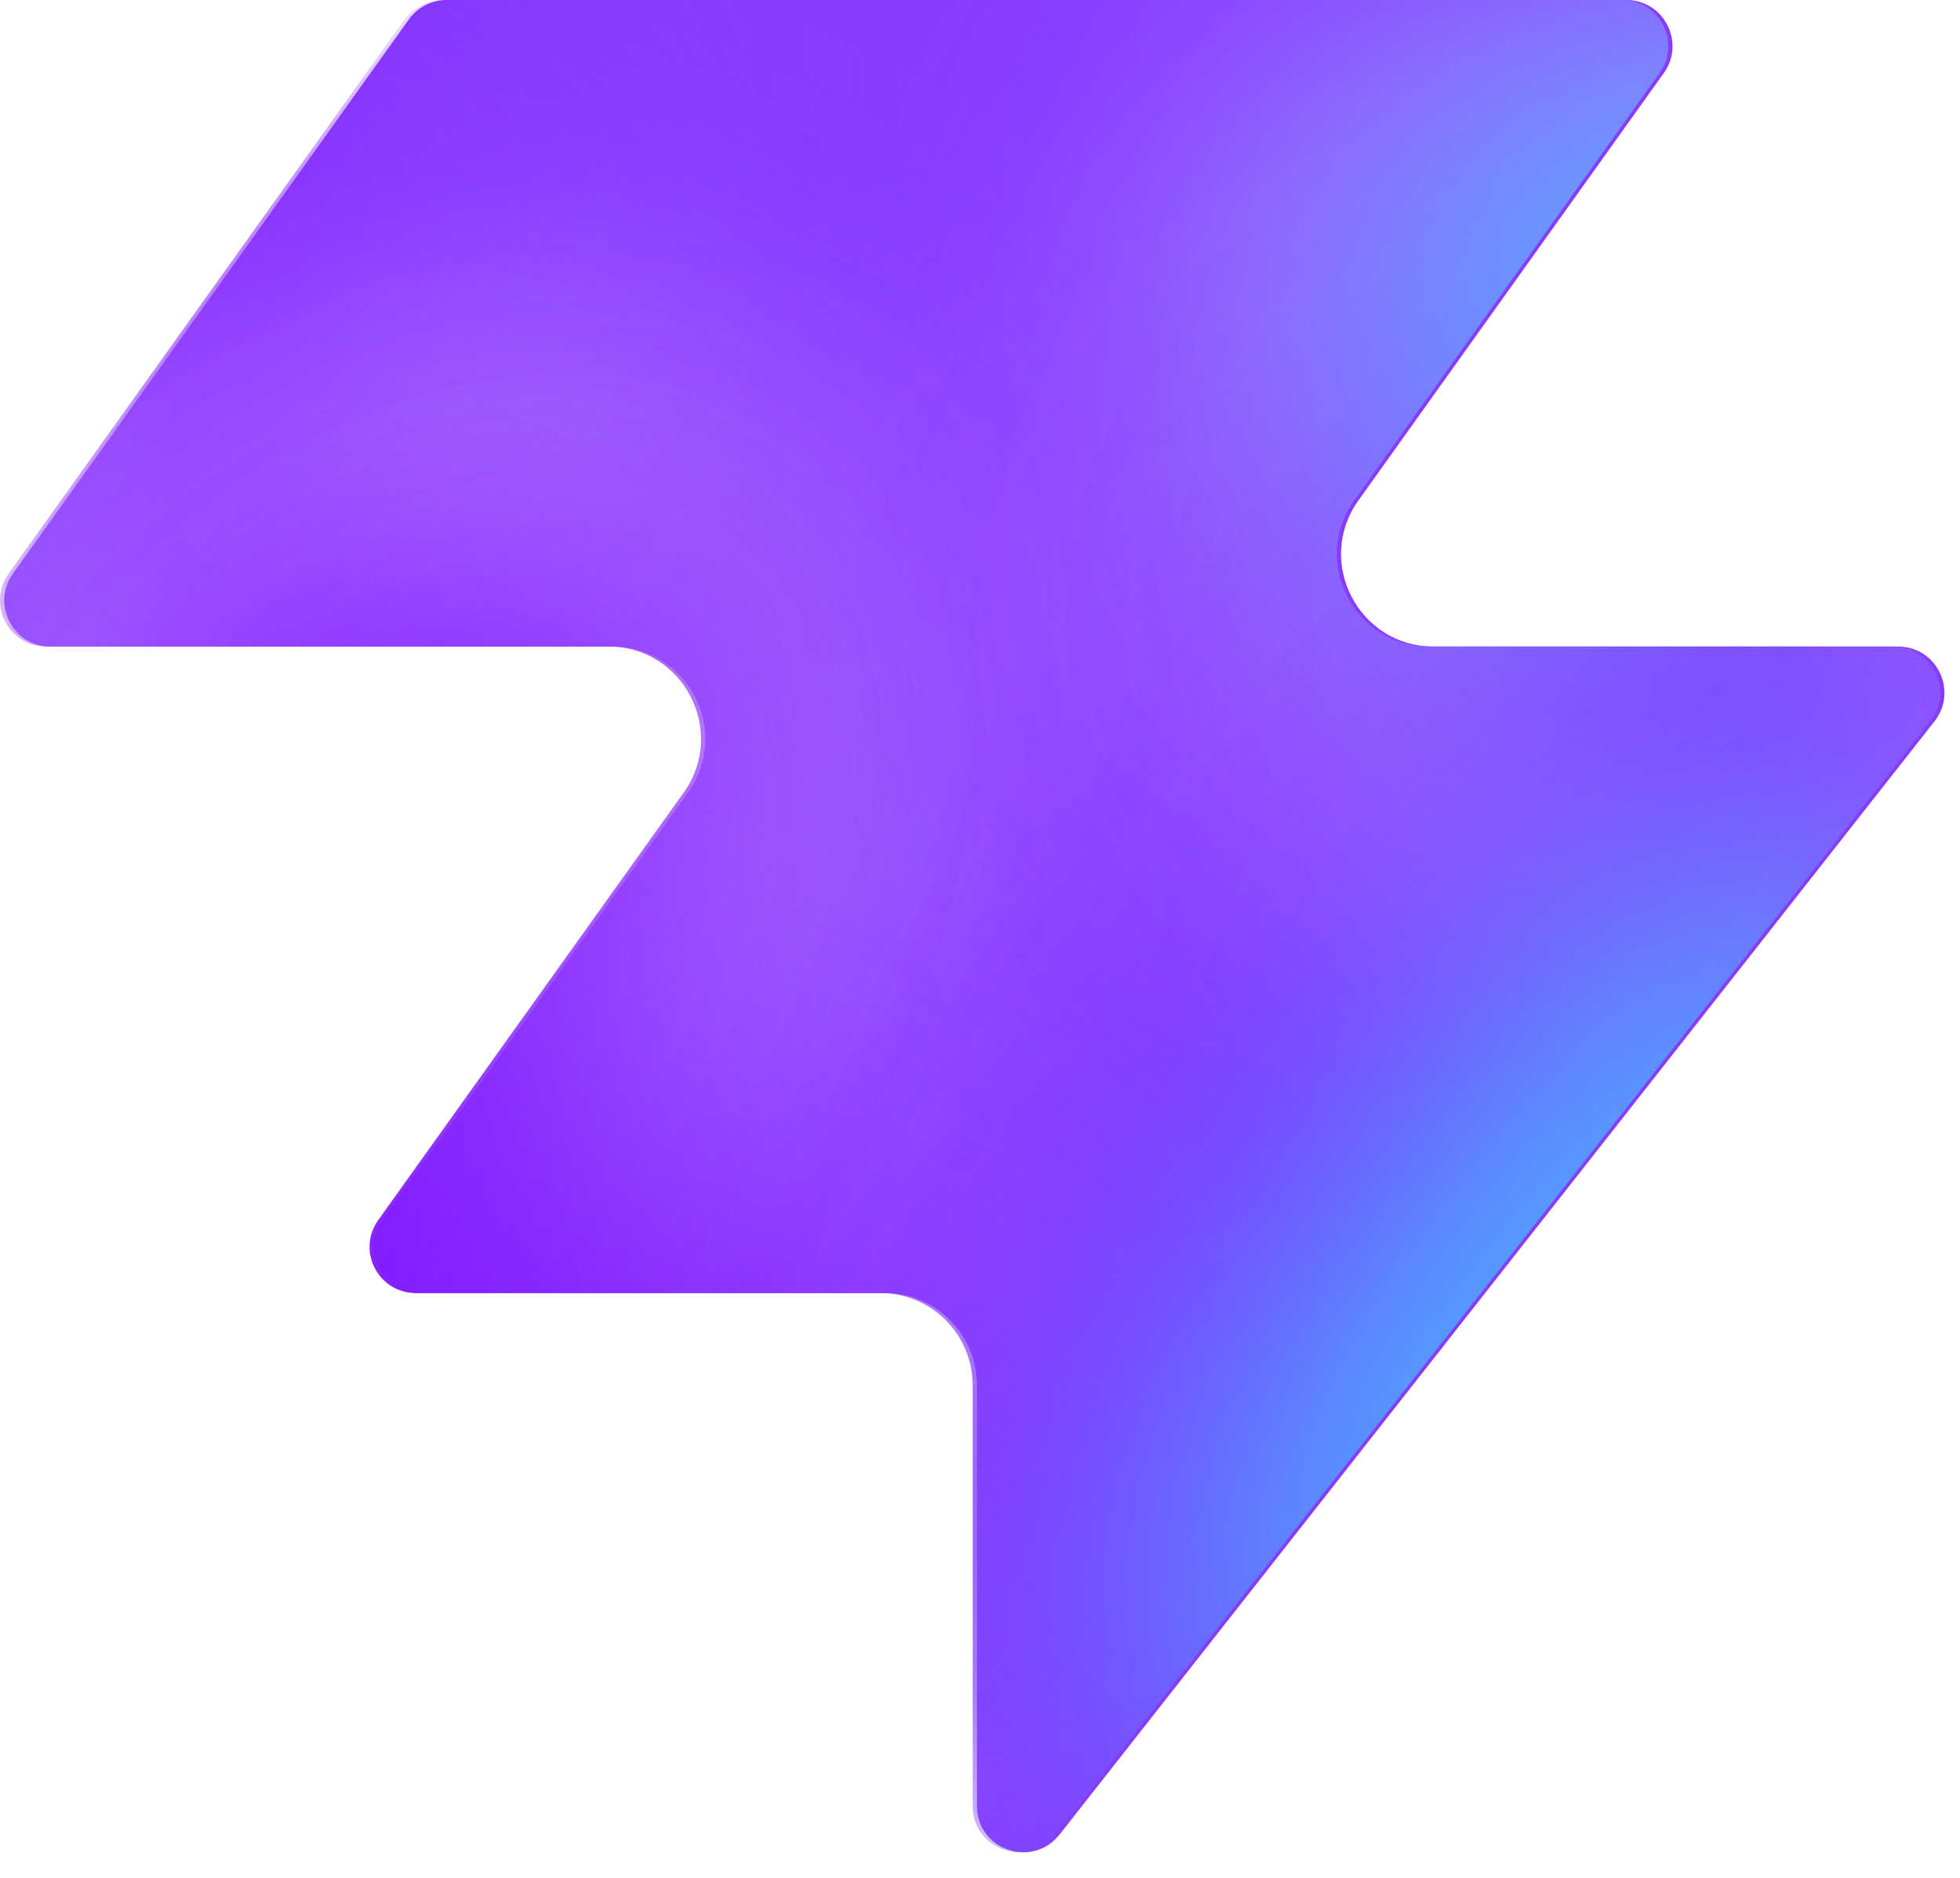
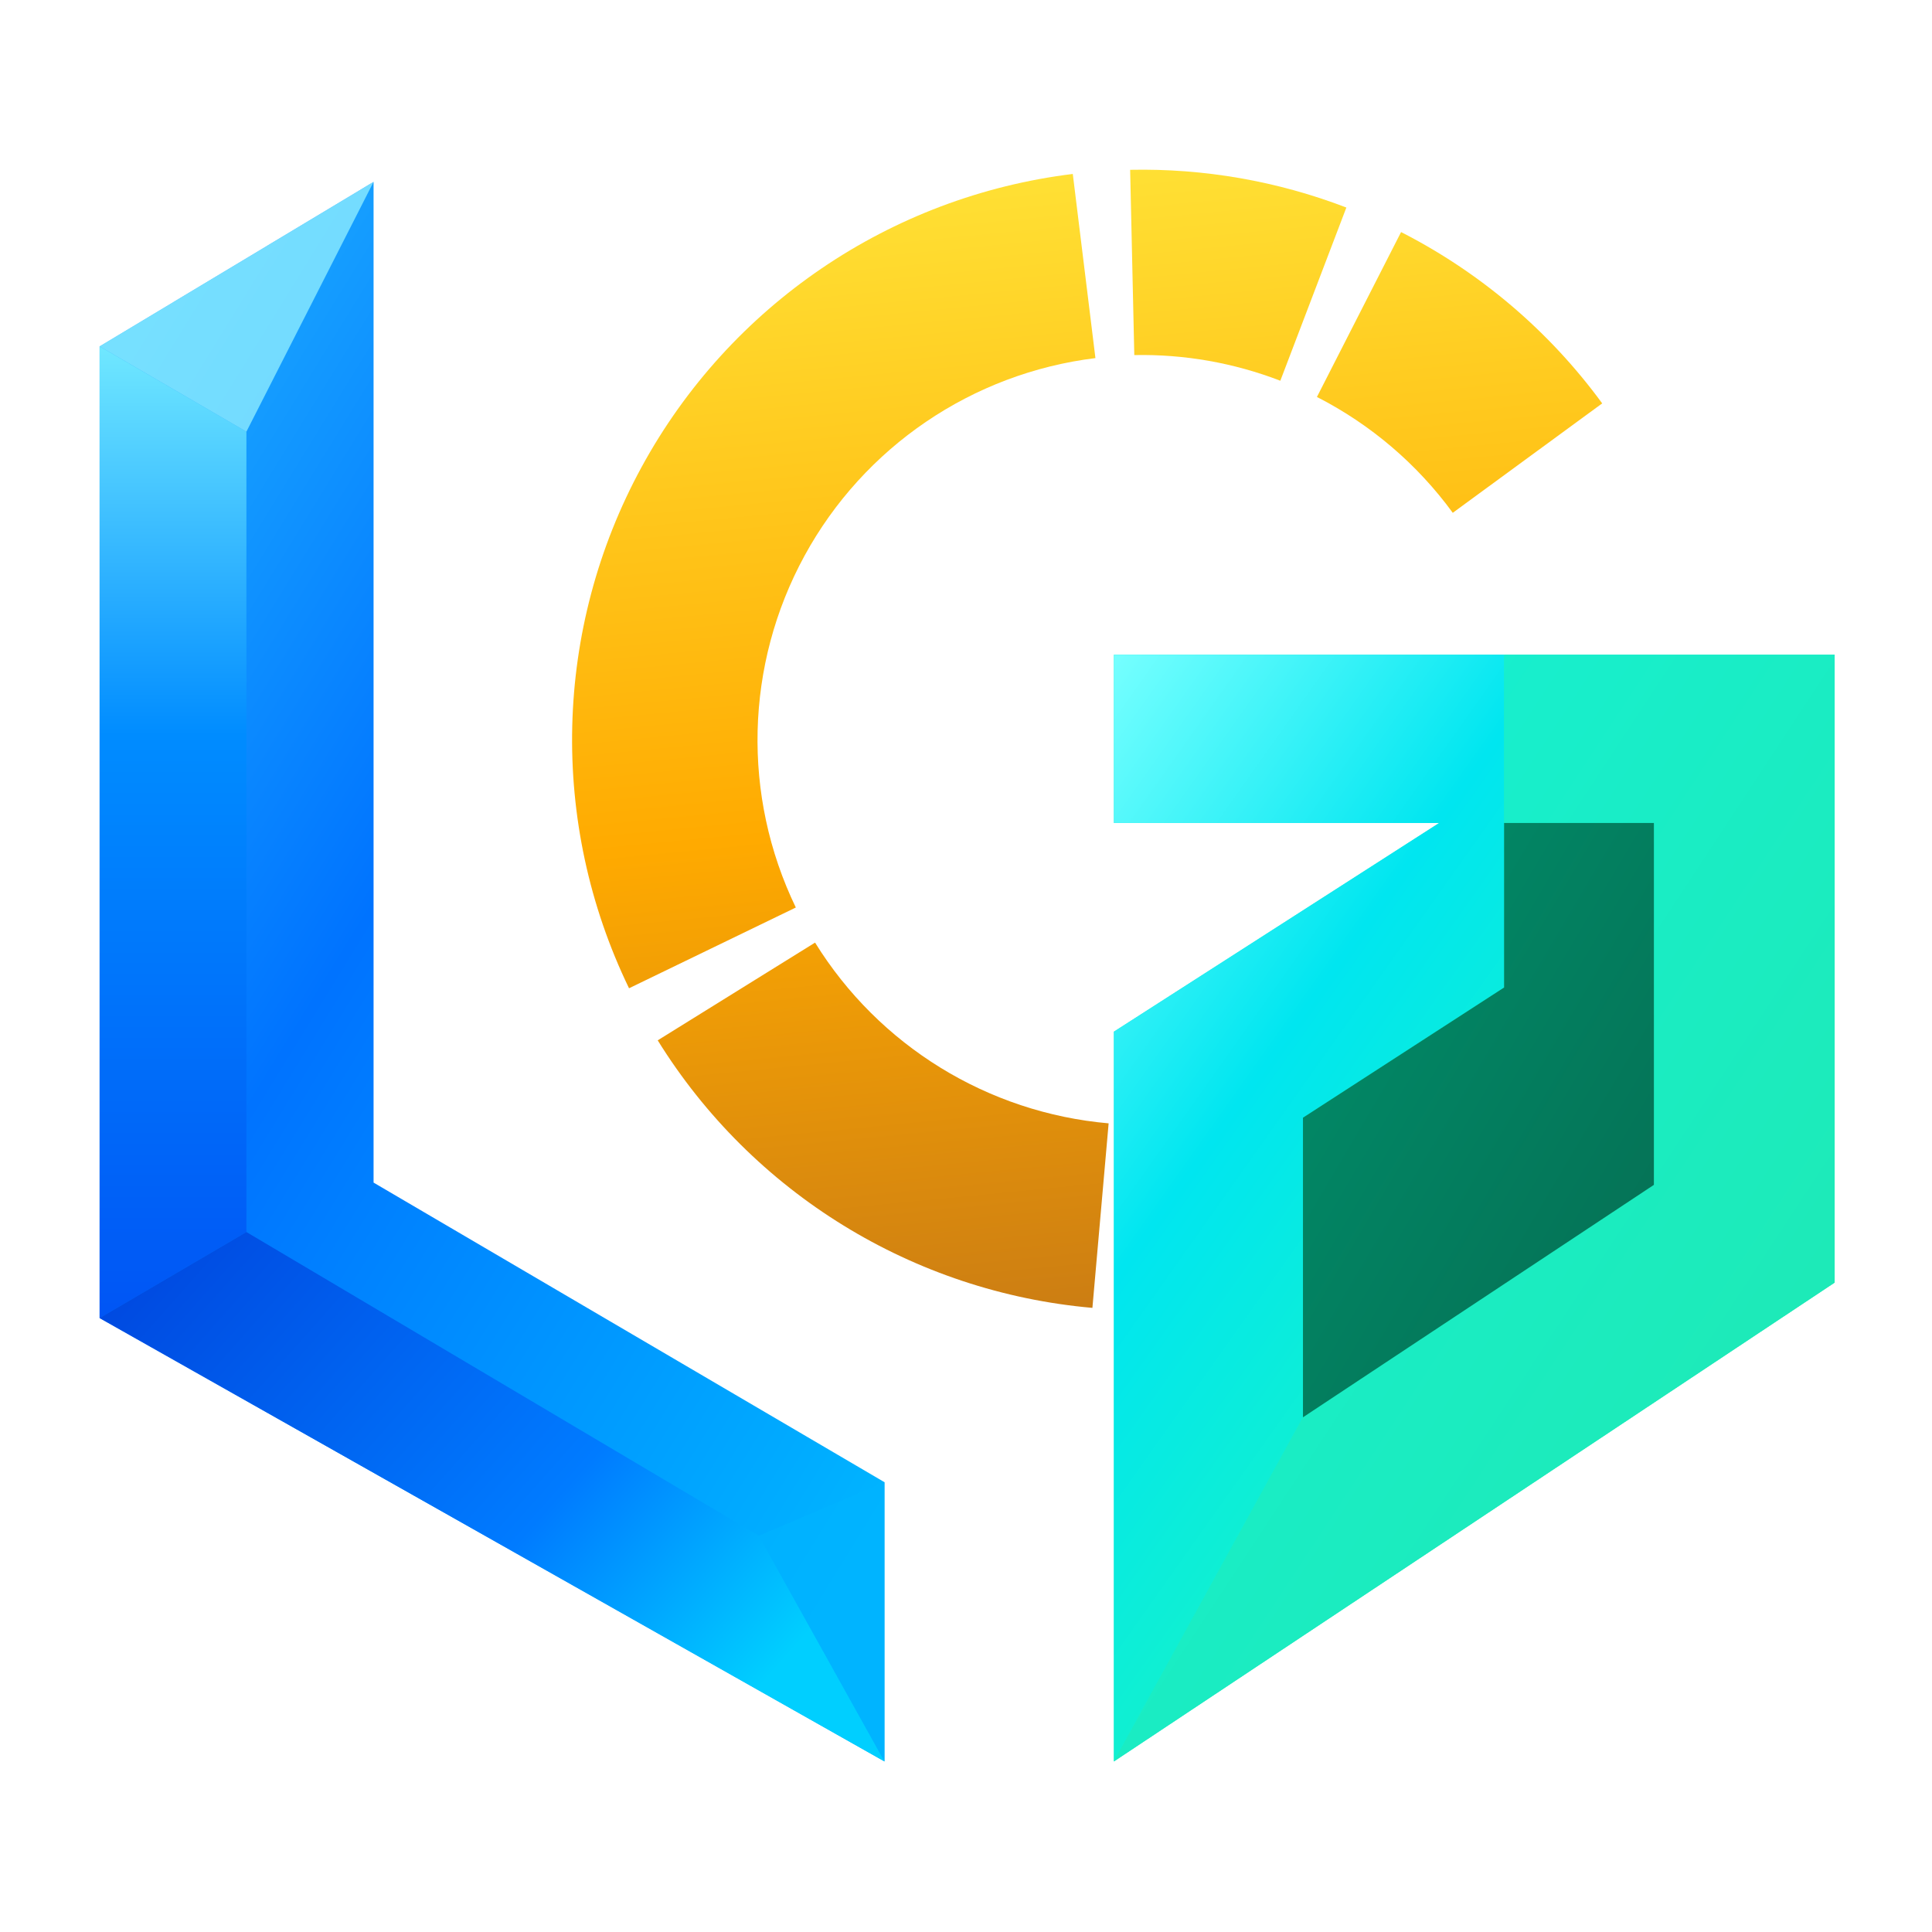
- <svg xmlns="http://www.w3.org/2000/svg" width="48" height="46" fill="none" viewBox="0 0 48 46">
-   <path fill="#863bff" d="M25.946 44.938c-.664.845-2.021.375-2.021-.698V33.937a2.26 2.26 0 0 0-2.262-2.262H10.287c-.92 0-1.456-1.04-.92-1.788l7.48-10.471c1.07-1.497 0-3.578-1.842-3.578H1.237c-.92 0-1.456-1.04-.92-1.788L10.013.474c.214-.297.556-.474.92-.474h28.894c.92 0 1.456 1.04.92 1.788l-7.48 10.471c-1.07 1.498 0 3.579 1.842 3.579h11.377c.943 0 1.473 1.088.89 1.83L25.947 44.94z" style="fill:#863bff;fill:color(display-p3 .525 .23 1);fill-opacity:1" />
-   <mask id="a" width="48" height="46" x="0" y="0" maskUnits="userSpaceOnUse" style="mask-type:alpha">
-     <path fill="#000" d="M25.842 44.938c-.664.844-2.021.375-2.021-.698V33.937a2.26 2.26 0 0 0-2.262-2.262H10.183c-.92 0-1.456-1.04-.92-1.788l7.48-10.471c1.07-1.498 0-3.579-1.842-3.579H1.133c-.92 0-1.456-1.04-.92-1.787L9.91.473c.214-.297.556-.474.92-.474h28.894c.92 0 1.456 1.04.92 1.788l-7.48 10.471c-1.07 1.498 0 3.578 1.842 3.578h11.377c.943 0 1.473 1.088.89 1.832L25.843 44.94z" style="fill:#000;fill-opacity:1" />
-   </mask>
-   <g mask="url(#a)">
-     <g filter="url(#b)">
-       <ellipse cx="5.508" cy="14.704" fill="#ede6ff" rx="5.508" ry="14.704" style="fill:#ede6ff;fill:color(display-p3 .927 .903 1);fill-opacity:1" transform="matrix(.00324 1 1 -.00324 -4.47 31.516)" />
-     </g>
-     <g filter="url(#c)">
-       <ellipse cx="10.399" cy="29.851" fill="#ede6ff" rx="10.399" ry="29.851" style="fill:#ede6ff;fill:color(display-p3 .927 .903 1);fill-opacity:1" transform="matrix(.00324 1 1 -.00324 -39.328 7.883)" />
-     </g>
-     <g filter="url(#d)">
-       <ellipse cx="5.508" cy="30.487" fill="#7e14ff" rx="5.508" ry="30.487" style="fill:#7e14ff;fill:color(display-p3 .492 .077 1);fill-opacity:1" transform="rotate(89.814 -25.913 -14.639)scale(1 -1)" />
-     </g>
-     <g filter="url(#e)">
-       <ellipse cx="5.508" cy="30.599" fill="#7e14ff" rx="5.508" ry="30.599" style="fill:#7e14ff;fill:color(display-p3 .492 .077 1);fill-opacity:1" transform="rotate(89.814 -32.644 -3.334)scale(1 -1)" />
-     </g>
-     <g filter="url(#f)">
-       <ellipse cx="5.508" cy="30.599" fill="#7e14ff" rx="5.508" ry="30.599" style="fill:#7e14ff;fill:color(display-p3 .492 .077 1);fill-opacity:1" transform="matrix(.00324 1 1 -.00324 -34.34 30.47)" />
-     </g>
-     <g filter="url(#g)">
-       <ellipse cx="14.072" cy="22.078" fill="#ede6ff" rx="14.072" ry="22.078" style="fill:#ede6ff;fill:color(display-p3 .927 .903 1);fill-opacity:1" transform="rotate(93.35 24.506 48.493)scale(-1 1)" />
-     </g>
-     <g filter="url(#h)">
-       <ellipse cx="3.47" cy="21.501" fill="#7e14ff" rx="3.47" ry="21.501" style="fill:#7e14ff;fill:color(display-p3 .492 .077 1);fill-opacity:1" transform="rotate(89.009 28.708 47.59)scale(-1 1)" />
-     </g>
-     <g filter="url(#i)">
-       <ellipse cx="3.47" cy="21.501" fill="#7e14ff" rx="3.47" ry="21.501" style="fill:#7e14ff;fill:color(display-p3 .492 .077 1);fill-opacity:1" transform="rotate(89.009 28.708 47.59)scale(-1 1)" />
-     </g>
-     <g filter="url(#j)">
-       <ellipse cx=".387" cy="8.972" fill="#7e14ff" rx="4.407" ry="29.108" style="fill:#7e14ff;fill:color(display-p3 .492 .077 1);fill-opacity:1" transform="rotate(39.51 .387 8.972)" />
-     </g>
-     <g filter="url(#k)">
-       <ellipse cx="47.523" cy="-6.092" fill="#7e14ff" rx="4.407" ry="29.108" style="fill:#7e14ff;fill:color(display-p3 .492 .077 1);fill-opacity:1" transform="rotate(37.892 47.523 -6.092)" />
-     </g>
-     <g filter="url(#l)">
-       <ellipse cx="41.412" cy="6.333" fill="#47bfff" rx="5.971" ry="9.665" style="fill:#47bfff;fill:color(display-p3 .28 .748 1);fill-opacity:1" transform="rotate(37.892 41.412 6.333)" />
-     </g>
-     <g filter="url(#m)">
-       <ellipse cx="-1.879" cy="38.332" fill="#7e14ff" rx="4.407" ry="29.108" style="fill:#7e14ff;fill:color(display-p3 .492 .077 1);fill-opacity:1" transform="rotate(37.892 -1.88 38.332)" />
-     </g>
-     <g filter="url(#n)">
-       <ellipse cx="-1.879" cy="38.332" fill="#7e14ff" rx="4.407" ry="29.108" style="fill:#7e14ff;fill:color(display-p3 .492 .077 1);fill-opacity:1" transform="rotate(37.892 -1.88 38.332)" />
-     </g>
-     <g filter="url(#o)">
-       <ellipse cx="35.651" cy="29.907" fill="#7e14ff" rx="4.407" ry="29.108" style="fill:#7e14ff;fill:color(display-p3 .492 .077 1);fill-opacity:1" transform="rotate(37.892 35.651 29.907)" />
-     </g>
-     <g filter="url(#p)">
-       <ellipse cx="38.418" cy="32.4" fill="#47bfff" rx="5.971" ry="15.297" style="fill:#47bfff;fill:color(display-p3 .28 .748 1);fill-opacity:1" transform="rotate(37.892 38.418 32.4)" />
-     </g>
+ <svg xmlns="http://www.w3.org/2000/svg" viewBox="0 0 512 512" fill="none">
+   <defs>
+     <linearGradient id="lgc-l-main" x1="0" y1="0" x2="0.8" y2="1">
+       <stop offset="0%" stop-color="#22b8ff" />
+       <stop offset="45%" stop-color="#0073ff" />
+       <stop offset="100%" stop-color="#00b4ff" />
+     </linearGradient>
+     <linearGradient id="lgc-l-left" x1="0" y1="0" x2="0" y2="1">
+       <stop offset="0%" stop-color="#70e8ff" />
+       <stop offset="40%" stop-color="#008cff" />
+       <stop offset="100%" stop-color="#0055f5" />
+     </linearGradient>
+     <linearGradient id="lgc-l-bot" x1="0" y1="0" x2="1" y2="0.6">
+       <stop offset="0%" stop-color="#0044dd" />
+       <stop offset="65%" stop-color="#007bff" />
+       <stop offset="100%" stop-color="#00cfff" />
+     </linearGradient>
+     <linearGradient id="lgc-c" gradientUnits="userSpaceOnUse" x1="250" y1="46" x2="280" y2="355">
+       <stop offset="0%" stop-color="#ffe135" />
+       <stop offset="55%" stop-color="#ffaa00" />
+       <stop offset="100%" stop-color="#c97b14" />
+     </linearGradient>
+     <linearGradient id="lgc-g-left" x1="0" y1="0" x2="0.5" y2="1">
+       <stop offset="0%" stop-color="#75ffff" />
+       <stop offset="45%" stop-color="#00e6f0" />
+       <stop offset="100%" stop-color="#19f5c0" />
+     </linearGradient>
+     <linearGradient id="lgc-g-right" x1="0" y1="0" x2="1" y2="1">
+       <stop offset="0%" stop-color="#14f1d9" />
+       <stop offset="100%" stop-color="#20e8ae" />
+     </linearGradient>
+     <linearGradient id="lgc-g-hole" x1="0" y1="0" x2="1" y2="1">
+       <stop offset="0%" stop-color="#008f6b" />
+       <stop offset="100%" stop-color="#066d52" />
+     </linearGradient>
+   </defs>
+   <g fill="url(#lgc-c)">
+     <path d="M 289.5 346.6 A 151.1 151.1 0 0 1 174.3 275.7 L 216.0 249.8 A 102.0 102.0 0 0 0 293.8 297.7 Z" />
+     <path d="M 166.7 261.9 A 151.1 151.1 0 0 1 284.3 46.1 L 290.3 94.9 A 102.0 102.0 0 0 0 210.9 240.5 Z" />
+     <path d="M 299.5 45.0 A 151.1 151.1 0 0 1 356.8 55.0 L 339.3 100.9 A 102.0 102.0 0 0 0 300.6 94.1 Z" />
+     <path d="M 371.3 61.5 A 151.1 151.1 0 0 1 424.6 106.9 L 385.0 135.9 A 102.0 102.0 0 0 0 349.0 105.2 Z" />
  </g>
-   <defs>
-     <filter id="b" width="60.045" height="41.654" x="-19.77" y="16.149" color-interpolation-filters="sRGB" filterUnits="userSpaceOnUse">
-       <feFlood flood-opacity="0" result="BackgroundImageFix" />
-       <feBlend in="SourceGraphic" in2="BackgroundImageFix" result="shape" />
-       <feGaussianBlur result="effect1_foregroundBlur_2002_17158" stdDeviation="7.659" />
-     </filter>
-     <filter id="c" width="90.34" height="51.437" x="-54.613" y="-7.533" color-interpolation-filters="sRGB" filterUnits="userSpaceOnUse">
-       <feFlood flood-opacity="0" result="BackgroundImageFix" />
-       <feBlend in="SourceGraphic" in2="BackgroundImageFix" result="shape" />
-       <feGaussianBlur result="effect1_foregroundBlur_2002_17158" stdDeviation="7.659" />
-     </filter>
-     <filter id="d" width="79.355" height="29.4" x="-49.64" y="2.03" color-interpolation-filters="sRGB" filterUnits="userSpaceOnUse">
-       <feFlood flood-opacity="0" result="BackgroundImageFix" />
-       <feBlend in="SourceGraphic" in2="BackgroundImageFix" result="shape" />
-       <feGaussianBlur result="effect1_foregroundBlur_2002_17158" stdDeviation="4.596" />
-     </filter>
-     <filter id="e" width="79.579" height="29.4" x="-45.045" y="20.029" color-interpolation-filters="sRGB" filterUnits="userSpaceOnUse">
-       <feFlood flood-opacity="0" result="BackgroundImageFix" />
-       <feBlend in="SourceGraphic" in2="BackgroundImageFix" result="shape" />
-       <feGaussianBlur result="effect1_foregroundBlur_2002_17158" stdDeviation="4.596" />
-     </filter>
-     <filter id="f" width="79.579" height="29.4" x="-43.513" y="21.178" color-interpolation-filters="sRGB" filterUnits="userSpaceOnUse">
-       <feFlood flood-opacity="0" result="BackgroundImageFix" />
-       <feBlend in="SourceGraphic" in2="BackgroundImageFix" result="shape" />
-       <feGaussianBlur result="effect1_foregroundBlur_2002_17158" stdDeviation="4.596" />
-     </filter>
-     <filter id="g" width="74.749" height="58.852" x="15.756" y="-17.901" color-interpolation-filters="sRGB" filterUnits="userSpaceOnUse">
-       <feFlood flood-opacity="0" result="BackgroundImageFix" />
-       <feBlend in="SourceGraphic" in2="BackgroundImageFix" result="shape" />
-       <feGaussianBlur result="effect1_foregroundBlur_2002_17158" stdDeviation="7.659" />
-     </filter>
-     <filter id="h" width="61.377" height="25.362" x="23.548" y="2.284" color-interpolation-filters="sRGB" filterUnits="userSpaceOnUse">
-       <feFlood flood-opacity="0" result="BackgroundImageFix" />
-       <feBlend in="SourceGraphic" in2="BackgroundImageFix" result="shape" />
-       <feGaussianBlur result="effect1_foregroundBlur_2002_17158" stdDeviation="4.596" />
-     </filter>
-     <filter id="i" width="61.377" height="25.362" x="23.548" y="2.284" color-interpolation-filters="sRGB" filterUnits="userSpaceOnUse">
-       <feFlood flood-opacity="0" result="BackgroundImageFix" />
-       <feBlend in="SourceGraphic" in2="BackgroundImageFix" result="shape" />
-       <feGaussianBlur result="effect1_foregroundBlur_2002_17158" stdDeviation="4.596" />
-     </filter>
-     <filter id="j" width="56.045" height="63.649" x="-27.636" y="-22.853" color-interpolation-filters="sRGB" filterUnits="userSpaceOnUse">
-       <feFlood flood-opacity="0" result="BackgroundImageFix" />
-       <feBlend in="SourceGraphic" in2="BackgroundImageFix" result="shape" />
-       <feGaussianBlur result="effect1_foregroundBlur_2002_17158" stdDeviation="4.596" />
-     </filter>
-     <filter id="k" width="54.814" height="64.646" x="20.116" y="-38.415" color-interpolation-filters="sRGB" filterUnits="userSpaceOnUse">
-       <feFlood flood-opacity="0" result="BackgroundImageFix" />
-       <feBlend in="SourceGraphic" in2="BackgroundImageFix" result="shape" />
-       <feGaussianBlur result="effect1_foregroundBlur_2002_17158" stdDeviation="4.596" />
-     </filter>
-     <filter id="l" width="33.541" height="35.313" x="24.641" y="-11.323" color-interpolation-filters="sRGB" filterUnits="userSpaceOnUse">
-       <feFlood flood-opacity="0" result="BackgroundImageFix" />
-       <feBlend in="SourceGraphic" in2="BackgroundImageFix" result="shape" />
-       <feGaussianBlur result="effect1_foregroundBlur_2002_17158" stdDeviation="4.596" />
-     </filter>
-     <filter id="m" width="54.814" height="64.646" x="-29.286" y="6.009" color-interpolation-filters="sRGB" filterUnits="userSpaceOnUse">
-       <feFlood flood-opacity="0" result="BackgroundImageFix" />
-       <feBlend in="SourceGraphic" in2="BackgroundImageFix" result="shape" />
-       <feGaussianBlur result="effect1_foregroundBlur_2002_17158" stdDeviation="4.596" />
-     </filter>
-     <filter id="n" width="54.814" height="64.646" x="-29.286" y="6.009" color-interpolation-filters="sRGB" filterUnits="userSpaceOnUse">
-       <feFlood flood-opacity="0" result="BackgroundImageFix" />
-       <feBlend in="SourceGraphic" in2="BackgroundImageFix" result="shape" />
-       <feGaussianBlur result="effect1_foregroundBlur_2002_17158" stdDeviation="4.596" />
-     </filter>
-     <filter id="o" width="54.814" height="64.646" x="8.244" y="-2.416" color-interpolation-filters="sRGB" filterUnits="userSpaceOnUse">
-       <feFlood flood-opacity="0" result="BackgroundImageFix" />
-       <feBlend in="SourceGraphic" in2="BackgroundImageFix" result="shape" />
-       <feGaussianBlur result="effect1_foregroundBlur_2002_17158" stdDeviation="4.596" />
-     </filter>
-     <filter id="p" width="39.409" height="43.623" x="18.713" y="10.588" color-interpolation-filters="sRGB" filterUnits="userSpaceOnUse">
-       <feFlood flood-opacity="0" result="BackgroundImageFix" />
-       <feBlend in="SourceGraphic" in2="BackgroundImageFix" result="shape" />
-       <feGaussianBlur result="effect1_foregroundBlur_2002_17158" stdDeviation="4.596" />
-     </filter>
-   </defs>
+   <g>
+     <polygon points="26.4,91.8 99.0,48.2 99.0,313.4 234.4,392.8 234.4,466.8 26.4,349.3" fill="url(#lgc-l-main)" />
+     <polygon points="26.4,91.8 65.3,114.4 65.3,326.5 26.4,349.3" fill="url(#lgc-l-left)" />
+     <polygon points="26.4,91.8 99.0,48.2 65.3,114.4" fill="#98f4ff" opacity="0.72" />
+     <polygon points="26.4,349.3 65.3,326.5 201.1,407.0 234.4,466.8" fill="url(#lgc-l-bot)" />
+     <polygon points="201.1,407.0 234.4,392.8 234.4,466.8" fill="#00b4ff" opacity="0.65" />
+   </g>
+   <g>
+     <polygon points="295.2,173.5 486.2,173.5 486.2,339.9 295.2,466.8 295.2,273.4 381.4,218.1 295.2,218.1" fill="url(#lgc-g-right)" />
+     <polygon points="295.2,173.5 398.6,173.5 398.6,261.7 345.3,296.2 345.3,375.6 295.2,466.8 295.2,273.4 381.4,218.1 295.2,218.1" fill="url(#lgc-g-left)" />
+     <polygon points="398.6,173.5 486.2,173.5 486.2,339.9 295.2,466.8 345.3,375.6 438.3,314.0 438.3,218.1 398.6,218.1" fill="url(#lgc-g-right)" />
+     <polygon points="398.6,218.1 438.3,218.1 438.3,314.0 345.3,375.6 345.3,296.2 398.6,261.7" fill="url(#lgc-g-hole)" />
+   </g>
</svg>
